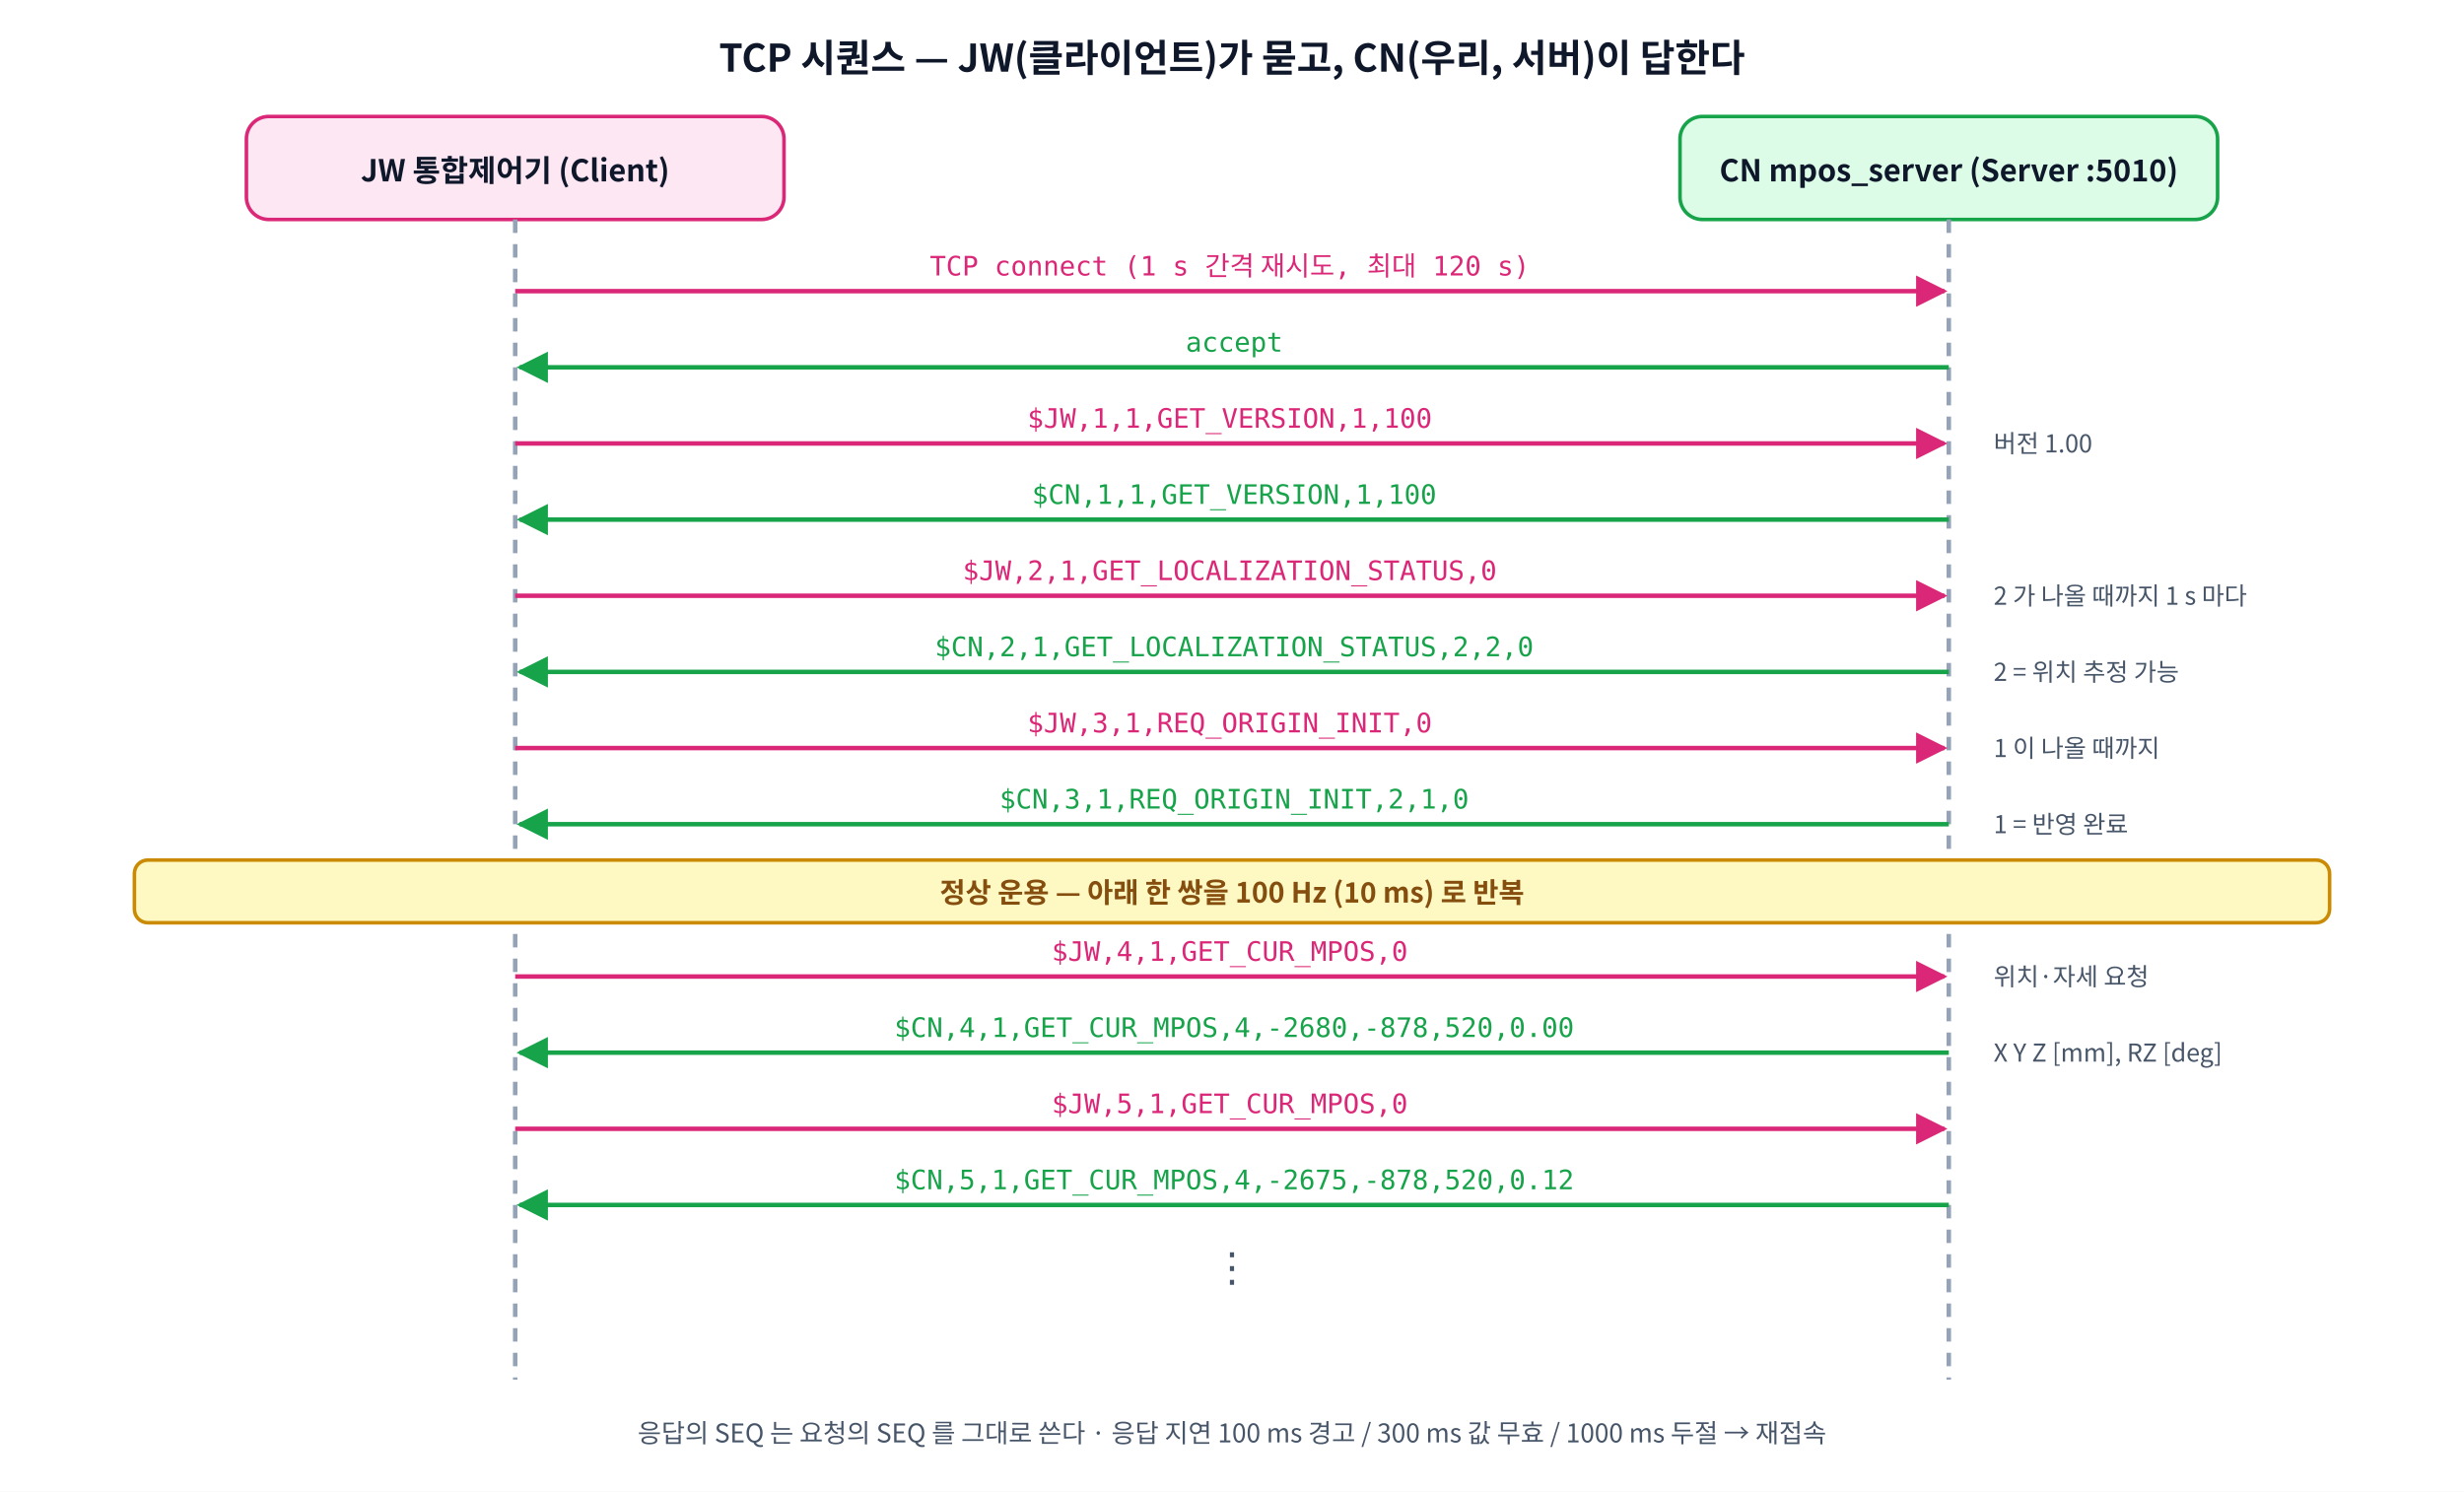
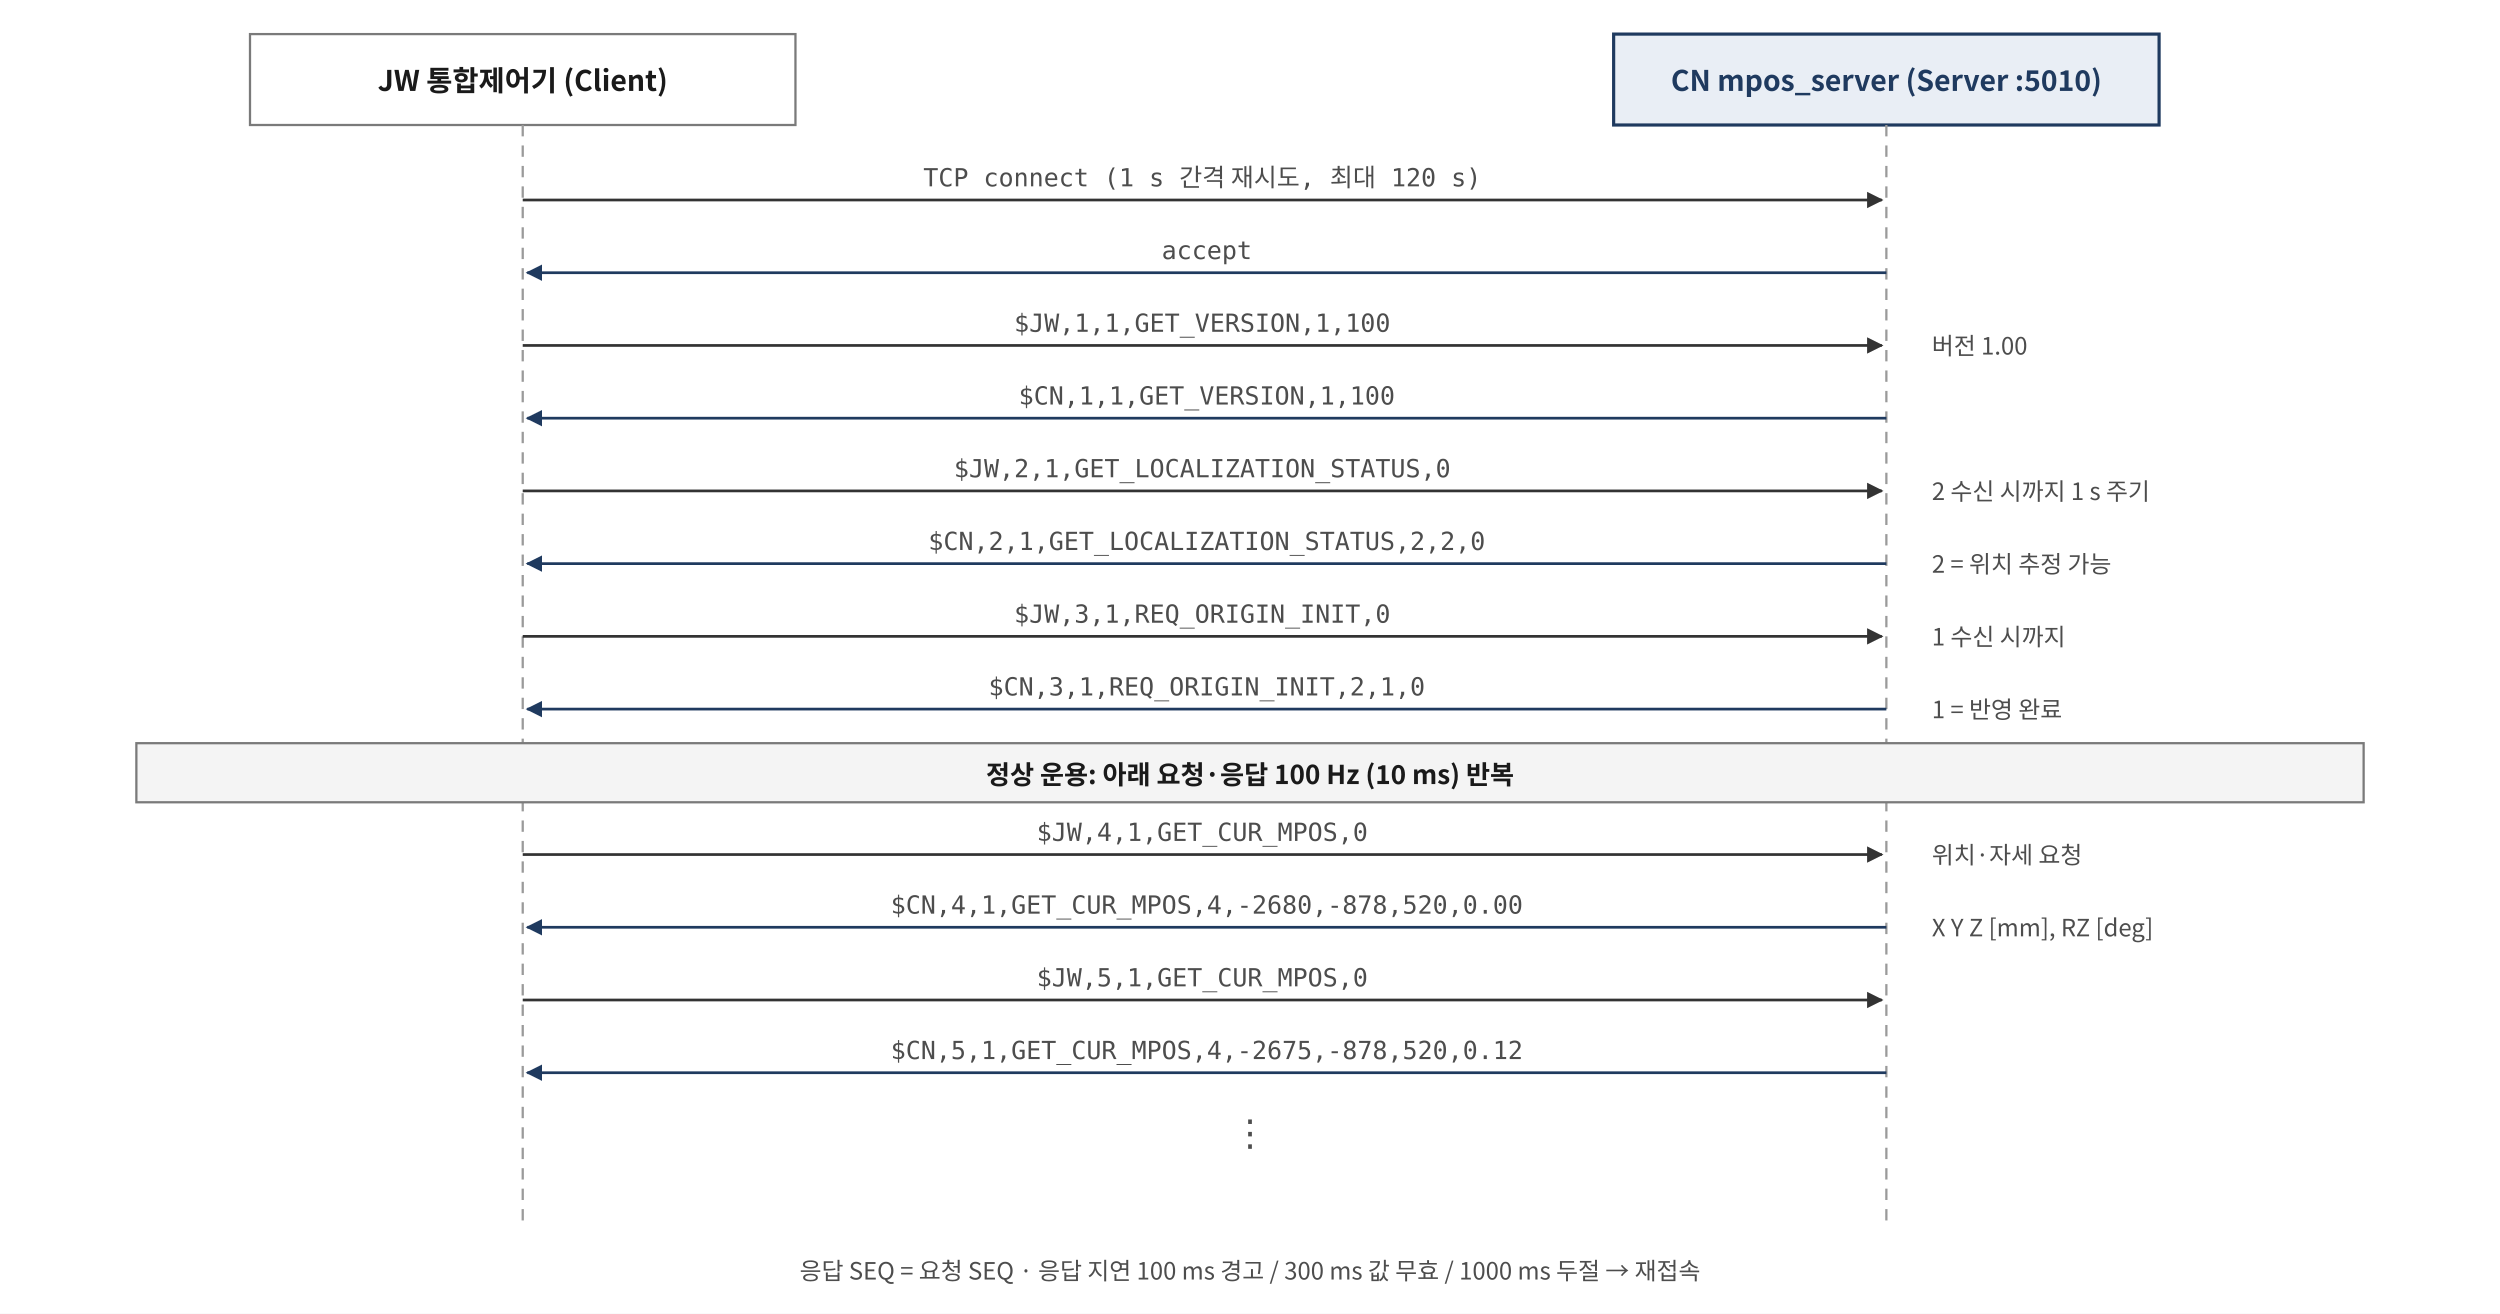
- <svg xmlns="http://www.w3.org/2000/svg" viewBox="0 0 1100 666" width="1100" height="666">
+ <svg xmlns="http://www.w3.org/2000/svg" viewBox="0 0 1100 578" width="1100" height="578">
  <defs>
-     <marker id="mdb2777" viewBox="0 0 10 10" refX="9" refY="5" markerWidth="7" markerHeight="7" orient="auto">
-       <path d="M0,0 L10,5 L0,10 z" fill="#db2777" />
+     <marker id="m333333" viewBox="0 0 10 10" refX="9" refY="5" markerWidth="6" markerHeight="6" orient="auto">
+       <path d="M0,0 L10,5 L0,10 z" fill="#333333" />
    </marker>
-     <marker id="mdb2777s" viewBox="0 0 10 10" refX="1" refY="5" markerWidth="7" markerHeight="7" orient="auto">
-       <path d="M10,0 L0,5 L10,10 z" fill="#db2777" />
+     <marker id="m333333s" viewBox="0 0 10 10" refX="1" refY="5" markerWidth="6" markerHeight="6" orient="auto">
+       <path d="M10,0 L0,5 L10,10 z" fill="#333333" />
    </marker>
-     <marker id="m16a34a" viewBox="0 0 10 10" refX="9" refY="5" markerWidth="7" markerHeight="7" orient="auto">
-       <path d="M0,0 L10,5 L0,10 z" fill="#16a34a" />
+     <marker id="m1f3a5f" viewBox="0 0 10 10" refX="9" refY="5" markerWidth="6" markerHeight="6" orient="auto">
+       <path d="M0,0 L10,5 L0,10 z" fill="#1f3a5f" />
    </marker>
-     <marker id="m16a34as" viewBox="0 0 10 10" refX="1" refY="5" markerWidth="7" markerHeight="7" orient="auto">
-       <path d="M10,0 L0,5 L10,10 z" fill="#16a34a" />
+     <marker id="m1f3a5fs" viewBox="0 0 10 10" refX="1" refY="5" markerWidth="6" markerHeight="6" orient="auto">
+       <path d="M10,0 L0,5 L10,10 z" fill="#1f3a5f" />
    </marker>
  </defs>
  <rect width="100%" height="100%" fill="#ffffff" />
-   <text x="550" y="32" font-family="'Malgun Gothic','Noto Sans CJK KR','Noto Sans KR','Apple SD Gothic Neo',sans-serif" font-size="17" font-weight="bold" fill="#0f172a" text-anchor="middle">TCP 시퀀스 — JW(클라이언트)가 묻고, CN(우리, 서버)이 답한다</text>
-   <rect x="110" y="52" width="240" height="46" rx="10" fill="#fce7f3" stroke="#db2777" stroke-width="1.6" />
-   <text x="230" y="81" font-family="'Malgun Gothic','Noto Sans CJK KR','Noto Sans KR','Apple SD Gothic Neo',sans-serif" font-size="13.5" font-weight="bold" fill="#0f172a" text-anchor="middle">JW 통합제어기 (Client)</text>
-   <rect x="750" y="52" width="240" height="46" rx="10" fill="#dcfce7" stroke="#16a34a" stroke-width="1.6" />
-   <text x="870" y="81" font-family="'Malgun Gothic','Noto Sans CJK KR','Noto Sans KR','Apple SD Gothic Neo',sans-serif" font-size="13.5" font-weight="bold" fill="#0f172a" text-anchor="middle">CN mpos_server (Server :5010)</text>
-   <line x1="230" y1="98" x2="230" y2="616" stroke="#94a3b8" stroke-width="2" stroke-dasharray="6 5" />
-   <line x1="870" y1="98" x2="870" y2="616" stroke="#94a3b8" stroke-width="2" stroke-dasharray="6 5" />
-   <line x1="230" y1="130" x2="868" y2="130" stroke="#db2777" stroke-width="2" marker-end="url(#mdb2777)" />
-   <text x="549.0" y="123.0" font-family="Consolas,'DejaVu Sans Mono',monospace" font-size="12" font-weight="normal" fill="#db2777" text-anchor="middle">TCP connect (1 s 간격 재시도, 최대 120 s)</text>
-   <line x1="870" y1="164" x2="232" y2="164" stroke="#16a34a" stroke-width="2" marker-end="url(#m16a34a)" />
-   <text x="551.0" y="157.0" font-family="Consolas,'DejaVu Sans Mono',monospace" font-size="12" font-weight="normal" fill="#16a34a" text-anchor="middle">accept</text>
-   <line x1="230" y1="198" x2="868" y2="198" stroke="#db2777" stroke-width="2" marker-end="url(#mdb2777)" />
-   <text x="549.0" y="191.0" font-family="Consolas,'DejaVu Sans Mono',monospace" font-size="12" font-weight="normal" fill="#db2777" text-anchor="middle">$JW,1,1,GET_VERSION,1,100</text>
-   <text x="890" y="202" font-family="'Malgun Gothic','Noto Sans CJK KR','Noto Sans KR','Apple SD Gothic Neo',sans-serif" font-size="11" font-weight="normal" fill="#475569" text-anchor="start">버전 1.00</text>
-   <line x1="870" y1="232" x2="232" y2="232" stroke="#16a34a" stroke-width="2" marker-end="url(#m16a34a)" />
-   <text x="551.0" y="225.0" font-family="Consolas,'DejaVu Sans Mono',monospace" font-size="12" font-weight="normal" fill="#16a34a" text-anchor="middle">$CN,1,1,GET_VERSION,1,100</text>
-   <line x1="230" y1="266" x2="868" y2="266" stroke="#db2777" stroke-width="2" marker-end="url(#mdb2777)" />
-   <text x="549.0" y="259.0" font-family="Consolas,'DejaVu Sans Mono',monospace" font-size="12" font-weight="normal" fill="#db2777" text-anchor="middle">$JW,2,1,GET_LOCALIZATION_STATUS,0</text>
-   <text x="890" y="270" font-family="'Malgun Gothic','Noto Sans CJK KR','Noto Sans KR','Apple SD Gothic Neo',sans-serif" font-size="11" font-weight="normal" fill="#475569" text-anchor="start">2 가 나올 때까지 1 s 마다</text>
-   <line x1="870" y1="300" x2="232" y2="300" stroke="#16a34a" stroke-width="2" marker-end="url(#m16a34a)" />
-   <text x="551.0" y="293.0" font-family="Consolas,'DejaVu Sans Mono',monospace" font-size="12" font-weight="normal" fill="#16a34a" text-anchor="middle">$CN,2,1,GET_LOCALIZATION_STATUS,2,2,0</text>
-   <text x="890" y="304" font-family="'Malgun Gothic','Noto Sans CJK KR','Noto Sans KR','Apple SD Gothic Neo',sans-serif" font-size="11" font-weight="normal" fill="#475569" text-anchor="start">2 = 위치 추정 가능</text>
-   <line x1="230" y1="334" x2="868" y2="334" stroke="#db2777" stroke-width="2" marker-end="url(#mdb2777)" />
-   <text x="549.0" y="327.0" font-family="Consolas,'DejaVu Sans Mono',monospace" font-size="12" font-weight="normal" fill="#db2777" text-anchor="middle">$JW,3,1,REQ_ORIGIN_INIT,0</text>
-   <text x="890" y="338" font-family="'Malgun Gothic','Noto Sans CJK KR','Noto Sans KR','Apple SD Gothic Neo',sans-serif" font-size="11" font-weight="normal" fill="#475569" text-anchor="start">1 이 나올 때까지</text>
-   <line x1="870" y1="368" x2="232" y2="368" stroke="#16a34a" stroke-width="2" marker-end="url(#m16a34a)" />
-   <text x="551.0" y="361.0" font-family="Consolas,'DejaVu Sans Mono',monospace" font-size="12" font-weight="normal" fill="#16a34a" text-anchor="middle">$CN,3,1,REQ_ORIGIN_INIT,2,1,0</text>
-   <text x="890" y="372" font-family="'Malgun Gothic','Noto Sans CJK KR','Noto Sans KR','Apple SD Gothic Neo',sans-serif" font-size="11" font-weight="normal" fill="#475569" text-anchor="start">1 = 반영 완료</text>
-   <rect x="60" y="384" width="980" height="28" rx="6" fill="#fef9c3" stroke="#ca8a04" stroke-width="1.6" />
-   <text x="550" y="403" font-family="'Malgun Gothic','Noto Sans CJK KR','Noto Sans KR','Apple SD Gothic Neo',sans-serif" font-size="12.5" font-weight="bold" fill="#854d0e" text-anchor="middle">정상 운용 — 아래 한 쌍을 100 Hz (10 ms) 로 반복</text>
-   <line x1="230" y1="436" x2="868" y2="436" stroke="#db2777" stroke-width="2" marker-end="url(#mdb2777)" />
-   <text x="549.0" y="429.0" font-family="Consolas,'DejaVu Sans Mono',monospace" font-size="12" font-weight="normal" fill="#db2777" text-anchor="middle">$JW,4,1,GET_CUR_MPOS,0</text>
-   <text x="890" y="440" font-family="'Malgun Gothic','Noto Sans CJK KR','Noto Sans KR','Apple SD Gothic Neo',sans-serif" font-size="11" font-weight="normal" fill="#475569" text-anchor="start">위치·자세 요청</text>
-   <line x1="870" y1="470" x2="232" y2="470" stroke="#16a34a" stroke-width="2" marker-end="url(#m16a34a)" />
-   <text x="551.0" y="463.0" font-family="Consolas,'DejaVu Sans Mono',monospace" font-size="12" font-weight="normal" fill="#16a34a" text-anchor="middle">$CN,4,1,GET_CUR_MPOS,4,-2680,-878,520,0.00</text>
-   <text x="890" y="474" font-family="'Malgun Gothic','Noto Sans CJK KR','Noto Sans KR','Apple SD Gothic Neo',sans-serif" font-size="11" font-weight="normal" fill="#475569" text-anchor="start">X Y Z [mm], RZ [deg]</text>
-   <line x1="230" y1="504" x2="868" y2="504" stroke="#db2777" stroke-width="2" marker-end="url(#mdb2777)" />
-   <text x="549.0" y="497.0" font-family="Consolas,'DejaVu Sans Mono',monospace" font-size="12" font-weight="normal" fill="#db2777" text-anchor="middle">$JW,5,1,GET_CUR_MPOS,0</text>
-   <line x1="870" y1="538" x2="232" y2="538" stroke="#16a34a" stroke-width="2" marker-end="url(#m16a34a)" />
-   <text x="551.0" y="531.0" font-family="Consolas,'DejaVu Sans Mono',monospace" font-size="12" font-weight="normal" fill="#16a34a" text-anchor="middle">$CN,5,1,GET_CUR_MPOS,4,-2675,-878,520,0.12</text>
-   <text x="550" y="572" font-family="'Malgun Gothic','Noto Sans CJK KR','Noto Sans KR','Apple SD Gothic Neo',sans-serif" font-size="18" font-weight="normal" fill="#475569" text-anchor="middle">⋮</text>
-   <text x="550" y="644" font-family="'Malgun Gothic','Noto Sans CJK KR','Noto Sans KR','Apple SD Gothic Neo',sans-serif" font-size="11.5" font-weight="normal" fill="#475569" text-anchor="middle">응답의 SEQ 는 요청의 SEQ 를 그대로 쓴다 · 응답 지연 100 ms 경고 / 300 ms 값 무효 / 1000 ms 두절 → 재접속</text>
+   <rect x="110" y="15" width="240" height="40" rx="0" fill="#ffffff" stroke="#7a7a7a" stroke-width="1.0" />
+   <text x="230" y="40" font-family="'Malgun Gothic','Noto Sans CJK KR','Noto Sans KR','Apple SD Gothic Neo',sans-serif" font-size="12.5" font-weight="bold" fill="#1a1a1a" text-anchor="middle">JW 통합제어기 (Client)</text>
+   <rect x="710" y="15" width="240" height="40" rx="0" fill="#e9eef5" stroke="#1f3a5f" stroke-width="1.4" />
+   <text x="830" y="40" font-family="'Malgun Gothic','Noto Sans CJK KR','Noto Sans KR','Apple SD Gothic Neo',sans-serif" font-size="12.5" font-weight="bold" fill="#1f3a5f" text-anchor="middle">CN mpos_server (Server :5010)</text>
+   <line x1="230" y1="55" x2="230" y2="538" stroke="#9a9a9a" stroke-width="1.0" stroke-dasharray="5 4" />
+   <line x1="830" y1="55" x2="830" y2="538" stroke="#9a9a9a" stroke-width="1.0" stroke-dasharray="5 4" />
+   <line x1="230" y1="88" x2="828" y2="88" stroke="#333333" stroke-width="1.2" marker-end="url(#m333333)" />
+   <text x="529.0" y="82.0" font-family="Consolas,'DejaVu Sans Mono',monospace" font-size="11" font-weight="normal" fill="#4d4d4d" text-anchor="middle">TCP connect (1 s 간격 재시도, 최대 120 s)</text>
+   <line x1="830" y1="120" x2="232" y2="120" stroke="#1f3a5f" stroke-width="1.2" marker-end="url(#m1f3a5f)" />
+   <text x="531.0" y="114.0" font-family="Consolas,'DejaVu Sans Mono',monospace" font-size="11" font-weight="normal" fill="#4d4d4d" text-anchor="middle">accept</text>
+   <line x1="230" y1="152" x2="828" y2="152" stroke="#333333" stroke-width="1.2" marker-end="url(#m333333)" />
+   <text x="529.0" y="146.0" font-family="Consolas,'DejaVu Sans Mono',monospace" font-size="11" font-weight="normal" fill="#4d4d4d" text-anchor="middle">$JW,1,1,GET_VERSION,1,100</text>
+   <text x="850" y="156" font-family="'Malgun Gothic','Noto Sans CJK KR','Noto Sans KR','Apple SD Gothic Neo',sans-serif" font-size="10.5" font-weight="normal" fill="#4d4d4d" text-anchor="start">버전 1.00</text>
+   <line x1="830" y1="184" x2="232" y2="184" stroke="#1f3a5f" stroke-width="1.2" marker-end="url(#m1f3a5f)" />
+   <text x="531.0" y="178.0" font-family="Consolas,'DejaVu Sans Mono',monospace" font-size="11" font-weight="normal" fill="#4d4d4d" text-anchor="middle">$CN,1,1,GET_VERSION,1,100</text>
+   <line x1="230" y1="216" x2="828" y2="216" stroke="#333333" stroke-width="1.2" marker-end="url(#m333333)" />
+   <text x="529.0" y="210.0" font-family="Consolas,'DejaVu Sans Mono',monospace" font-size="11" font-weight="normal" fill="#4d4d4d" text-anchor="middle">$JW,2,1,GET_LOCALIZATION_STATUS,0</text>
+   <text x="850" y="220" font-family="'Malgun Gothic','Noto Sans CJK KR','Noto Sans KR','Apple SD Gothic Neo',sans-serif" font-size="10.5" font-weight="normal" fill="#4d4d4d" text-anchor="start">2 수신 시까지 1 s 주기</text>
+   <line x1="830" y1="248" x2="232" y2="248" stroke="#1f3a5f" stroke-width="1.2" marker-end="url(#m1f3a5f)" />
+   <text x="531.0" y="242.0" font-family="Consolas,'DejaVu Sans Mono',monospace" font-size="11" font-weight="normal" fill="#4d4d4d" text-anchor="middle">$CN,2,1,GET_LOCALIZATION_STATUS,2,2,0</text>
+   <text x="850" y="252" font-family="'Malgun Gothic','Noto Sans CJK KR','Noto Sans KR','Apple SD Gothic Neo',sans-serif" font-size="10.5" font-weight="normal" fill="#4d4d4d" text-anchor="start">2 = 위치 추정 가능</text>
+   <line x1="230" y1="280" x2="828" y2="280" stroke="#333333" stroke-width="1.2" marker-end="url(#m333333)" />
+   <text x="529.0" y="274.0" font-family="Consolas,'DejaVu Sans Mono',monospace" font-size="11" font-weight="normal" fill="#4d4d4d" text-anchor="middle">$JW,3,1,REQ_ORIGIN_INIT,0</text>
+   <text x="850" y="284" font-family="'Malgun Gothic','Noto Sans CJK KR','Noto Sans KR','Apple SD Gothic Neo',sans-serif" font-size="10.5" font-weight="normal" fill="#4d4d4d" text-anchor="start">1 수신 시까지</text>
+   <line x1="830" y1="312" x2="232" y2="312" stroke="#1f3a5f" stroke-width="1.2" marker-end="url(#m1f3a5f)" />
+   <text x="531.0" y="306.0" font-family="Consolas,'DejaVu Sans Mono',monospace" font-size="11" font-weight="normal" fill="#4d4d4d" text-anchor="middle">$CN,3,1,REQ_ORIGIN_INIT,2,1,0</text>
+   <text x="850" y="316" font-family="'Malgun Gothic','Noto Sans CJK KR','Noto Sans KR','Apple SD Gothic Neo',sans-serif" font-size="10.5" font-weight="normal" fill="#4d4d4d" text-anchor="start">1 = 반영 완료</text>
+   <rect x="60" y="327" width="980" height="26" rx="0" fill="#f4f4f4" stroke="#7a7a7a" stroke-width="1.0" />
+   <text x="550" y="345" font-family="'Malgun Gothic','Noto Sans CJK KR','Noto Sans KR','Apple SD Gothic Neo',sans-serif" font-size="11.5" font-weight="bold" fill="#1a1a1a" text-anchor="middle">정상 운용: 아래 요청·응답 100 Hz (10 ms) 반복</text>
+   <line x1="230" y1="376" x2="828" y2="376" stroke="#333333" stroke-width="1.2" marker-end="url(#m333333)" />
+   <text x="529.0" y="370.0" font-family="Consolas,'DejaVu Sans Mono',monospace" font-size="11" font-weight="normal" fill="#4d4d4d" text-anchor="middle">$JW,4,1,GET_CUR_MPOS,0</text>
+   <text x="850" y="380" font-family="'Malgun Gothic','Noto Sans CJK KR','Noto Sans KR','Apple SD Gothic Neo',sans-serif" font-size="10.5" font-weight="normal" fill="#4d4d4d" text-anchor="start">위치·자세 요청</text>
+   <line x1="830" y1="408" x2="232" y2="408" stroke="#1f3a5f" stroke-width="1.2" marker-end="url(#m1f3a5f)" />
+   <text x="531.0" y="402.0" font-family="Consolas,'DejaVu Sans Mono',monospace" font-size="11" font-weight="normal" fill="#4d4d4d" text-anchor="middle">$CN,4,1,GET_CUR_MPOS,4,-2680,-878,520,0.00</text>
+   <text x="850" y="412" font-family="'Malgun Gothic','Noto Sans CJK KR','Noto Sans KR','Apple SD Gothic Neo',sans-serif" font-size="10.5" font-weight="normal" fill="#4d4d4d" text-anchor="start">X Y Z [mm], RZ [deg]</text>
+   <line x1="230" y1="440" x2="828" y2="440" stroke="#333333" stroke-width="1.2" marker-end="url(#m333333)" />
+   <text x="529.0" y="434.0" font-family="Consolas,'DejaVu Sans Mono',monospace" font-size="11" font-weight="normal" fill="#4d4d4d" text-anchor="middle">$JW,5,1,GET_CUR_MPOS,0</text>
+   <line x1="830" y1="472" x2="232" y2="472" stroke="#1f3a5f" stroke-width="1.2" marker-end="url(#m1f3a5f)" />
+   <text x="531.0" y="466.0" font-family="Consolas,'DejaVu Sans Mono',monospace" font-size="11" font-weight="normal" fill="#4d4d4d" text-anchor="middle">$CN,5,1,GET_CUR_MPOS,4,-2675,-878,520,0.12</text>
+   <text x="550" y="504" font-family="'Malgun Gothic','Noto Sans CJK KR','Noto Sans KR','Apple SD Gothic Neo',sans-serif" font-size="16" font-weight="normal" fill="#4d4d4d" text-anchor="middle">⋮</text>
+   <text x="550" y="563" font-family="'Malgun Gothic','Noto Sans CJK KR','Noto Sans KR','Apple SD Gothic Neo',sans-serif" font-size="10.5" font-weight="normal" fill="#4d4d4d" text-anchor="middle">응답 SEQ = 요청 SEQ · 응답 지연 100 ms 경고 / 300 ms 값 무효 / 1000 ms 두절 → 재접속</text>
</svg>
